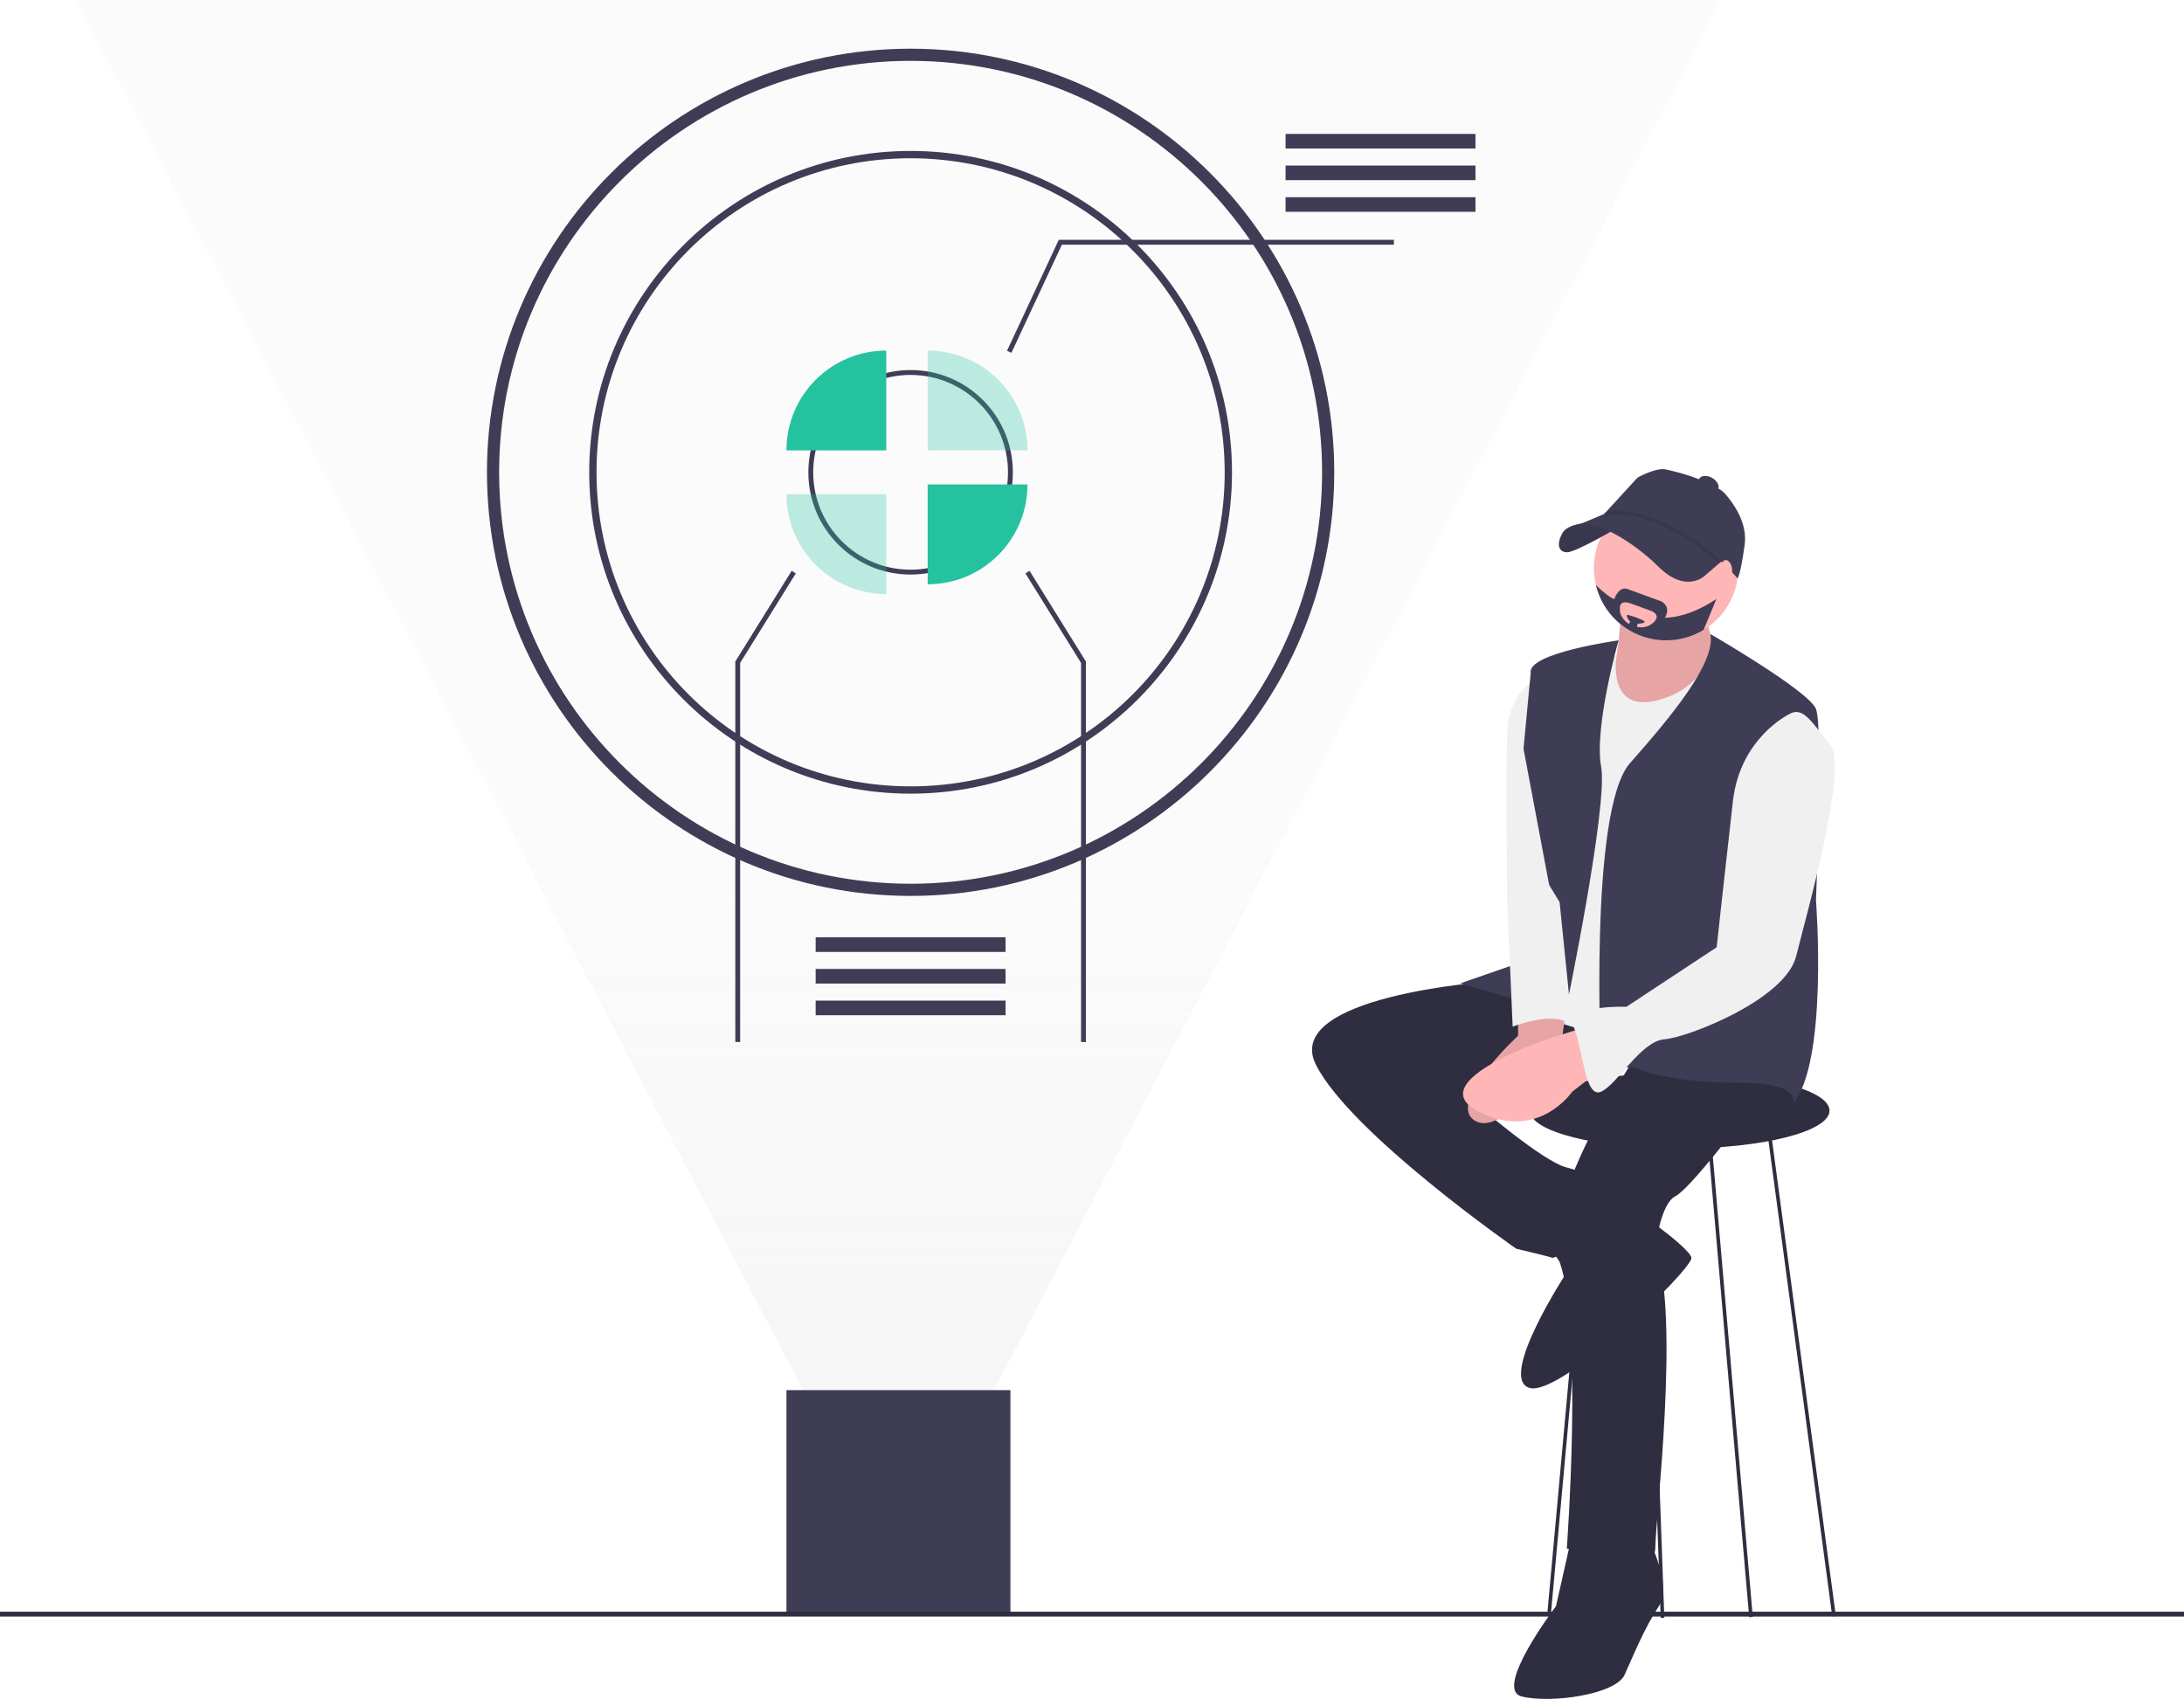
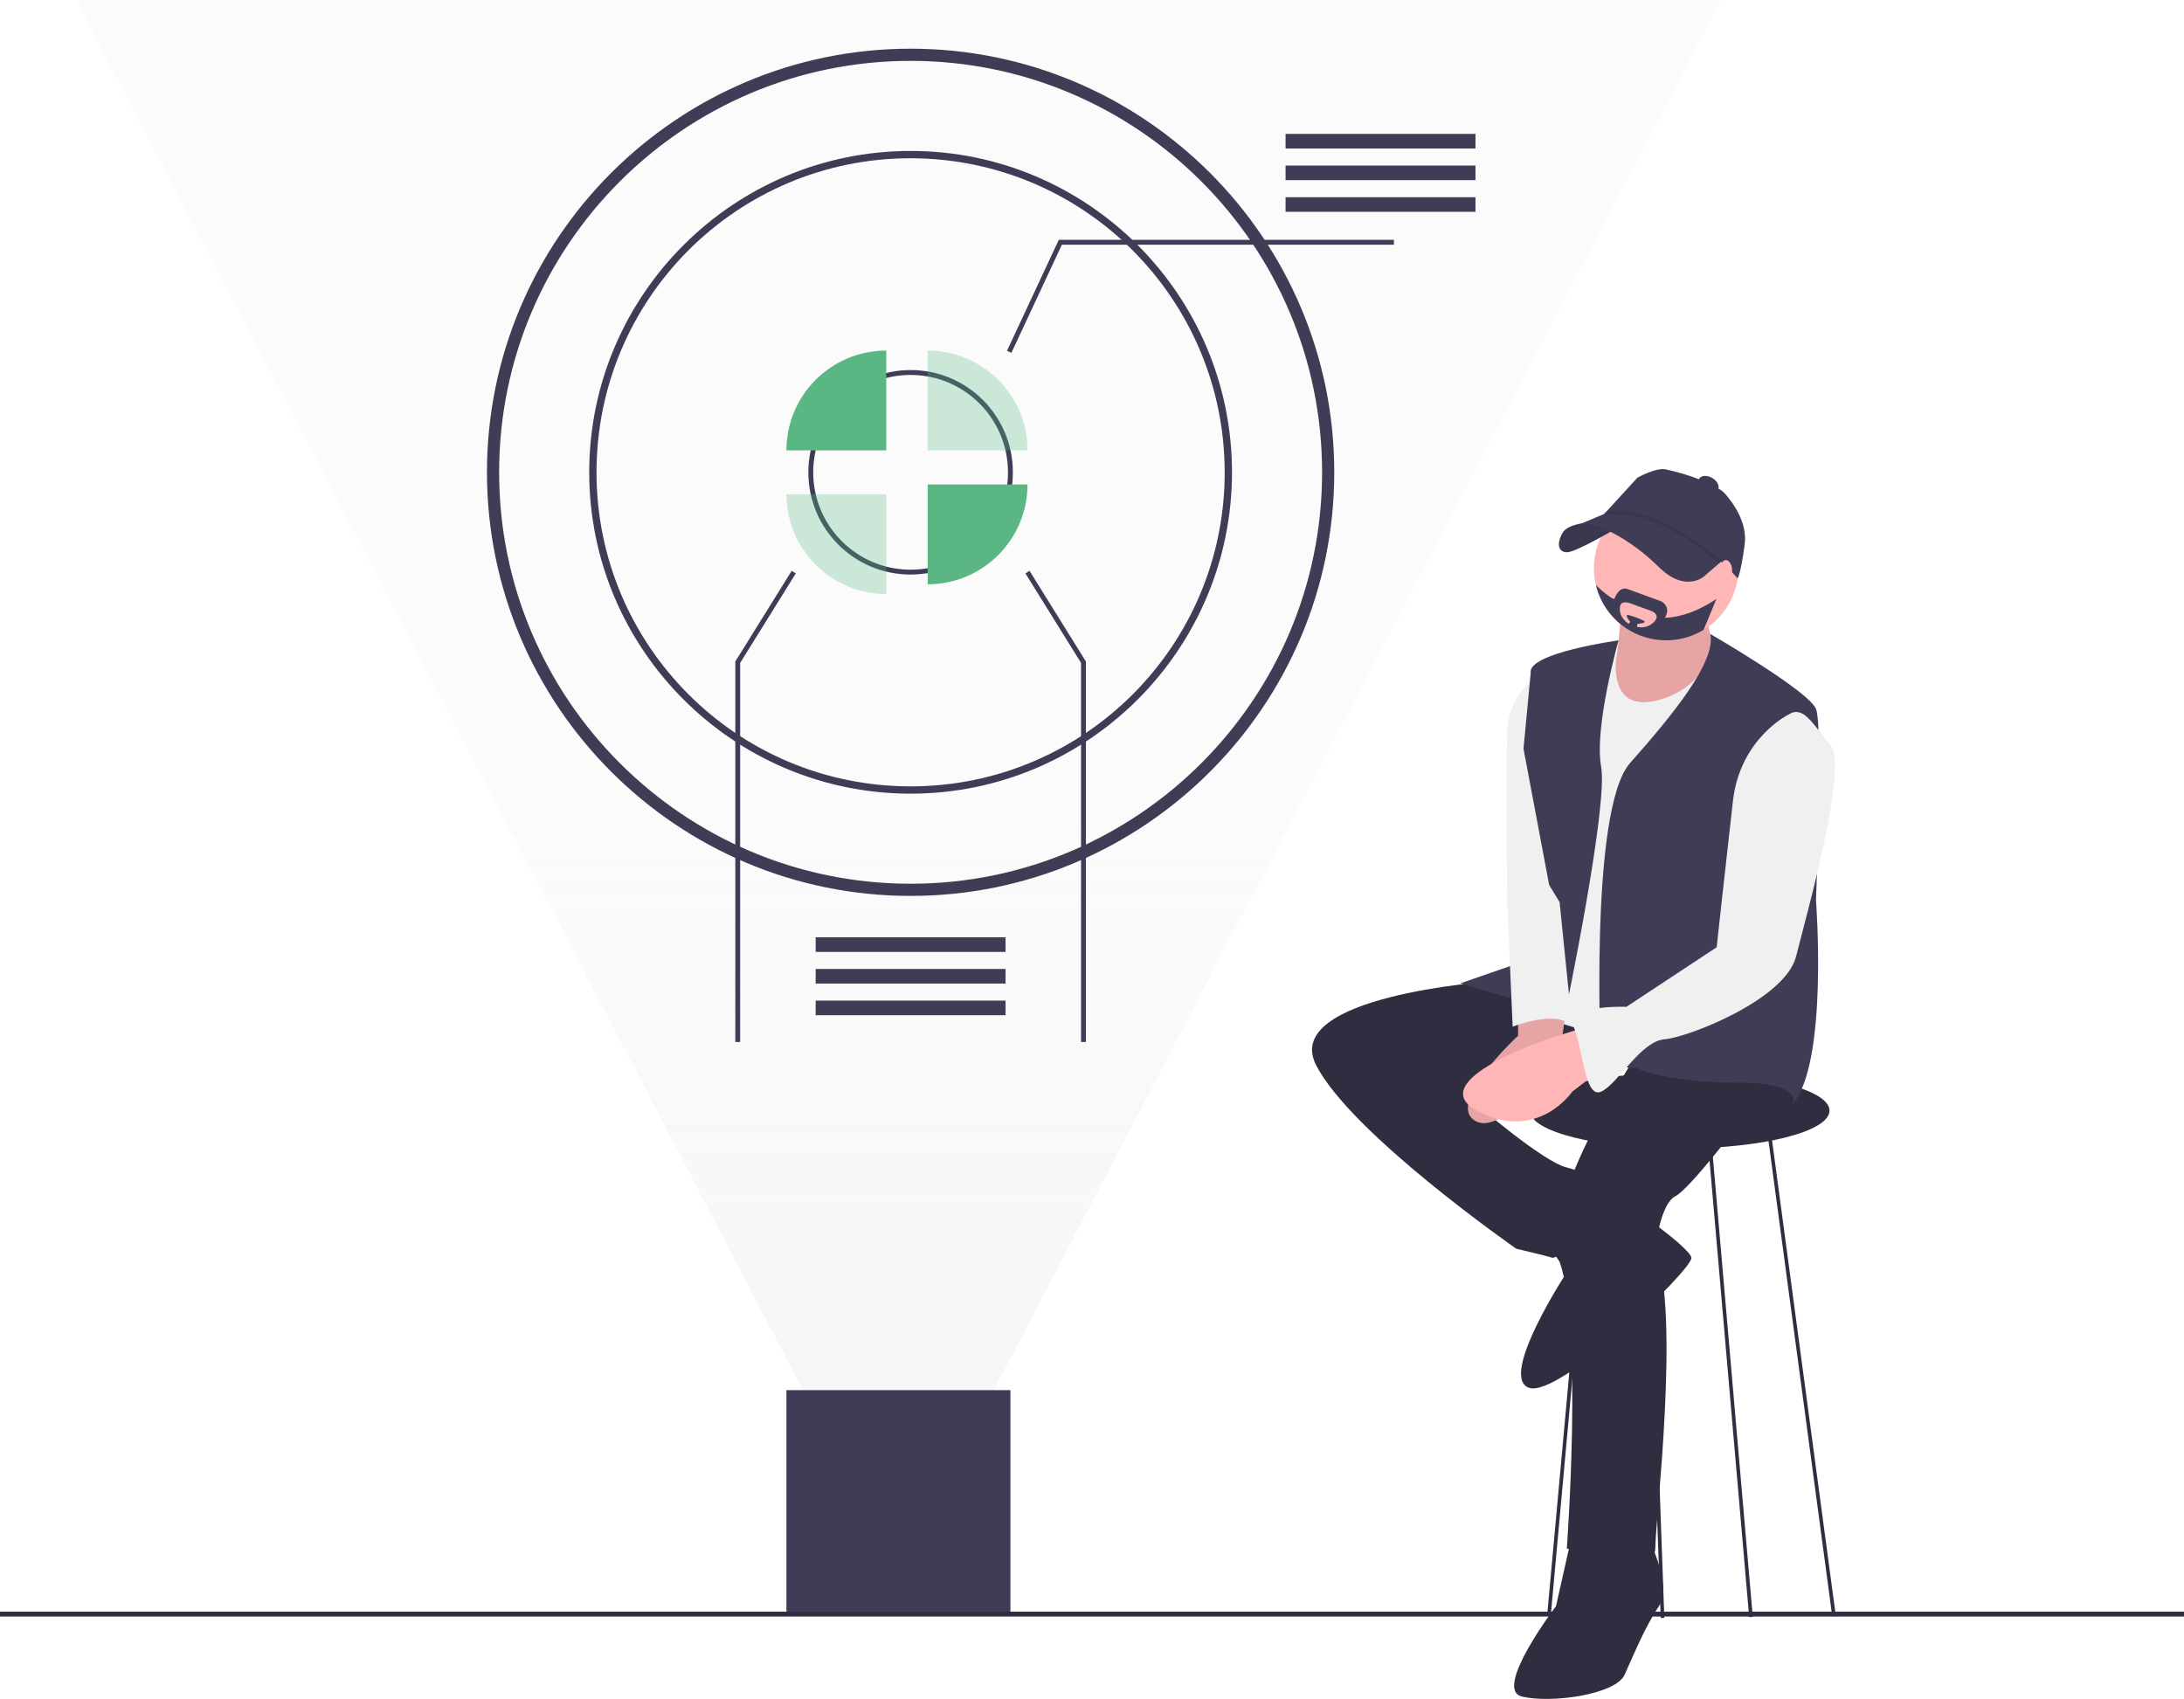
<svg xmlns="http://www.w3.org/2000/svg" id="b65f622f-853e-450a-b3c6-fb36327b0801" data-name="Layer 1" width="897" height="697.835" viewBox="0 0 897 697.835">
  <defs>
    <linearGradient id="b6650c28-d27b-462d-a47d-3aa47119cf7d" x1="369" y1="646" x2="369" gradientUnits="userSpaceOnUse">
      <stop offset="0" stop-color="#e4e4e4" />
      <stop offset="0.473" stop-color="#f0f0f0" stop-opacity="0.7" />
    </linearGradient>
  </defs>
  <polygon points="369 646 706.75 0 31.25 0 369 646 706.75 0 31.25 0 369 646" opacity="0.4" fill="url(#b6650c28-d27b-462d-a47d-3aa47119cf7d)" />
  <rect x="323" y="571" width="92" height="92" fill="#3f3d56" />
  <path d="M525.5,469.082c-95.944,0-174-78.056-174-174s78.056-174,174-174c95.944,0,174,78.056,174,174S621.444,469.082,525.5,469.082Zm0-343c-93.187,0-169,75.813-169,169s75.813,169,169,169c93.187,0,169-75.813,169-169S618.687,126.082,525.5,126.082Z" transform="translate(-151.5 -101.0823)" fill="#3f3d56" />
  <path d="M525.5,427.082c-72.785,0-132-59.215-132-132s59.215-132,132-132,132,59.215,132,132S598.285,427.082,525.5,427.082Zm0-261a129,129,0,1,0,129,129A129.146,129.146,0,0,0,525.5,166.082Z" transform="translate(-151.5 -101.0823)" fill="#3f3d56" />
  <path d="M525.5,337.082a42,42,0,1,1,42-42A42.048,42.048,0,0,1,525.5,337.082Zm0-82a40,40,0,1,0,40,40A40.045,40.045,0,0,0,525.5,255.082Z" transform="translate(-151.5 -101.0823)" fill="#3f3d56" />
-   <path d="M515.5,245.082a41,41,0,0,0-41,41h41Z" transform="translate(-151.5 -101.0823)" fill="#25c2a0" />
-   <path d="M474.5,304.082a41,41,0,0,0,41,41v-41Z" transform="translate(-151.5 -101.0823)" fill="#25c2a0" opacity="0.3" />
-   <path d="M532.5,245.082v41h41A41,41,0,0,0,532.5,245.082Z" transform="translate(-151.5 -101.0823)" fill="#25c2a0" opacity="0.3" />
-   <path d="M532.5,341.082a41,41,0,0,0,41-41h-41Z" transform="translate(-151.5 -101.0823)" fill="#25c2a0" />
+   <path d="M515.5,245.082a41,41,0,0,0-41,41h41Z" transform="translate(-151.5 -101.0823)" fill="#5ab783" />
+   <path d="M474.5,304.082a41,41,0,0,0,41,41v-41Z" transform="translate(-151.5 -101.0823)" fill="#5ab783" opacity="0.3" />
+   <path d="M532.5,245.082v41h41A41,41,0,0,0,532.5,245.082Z" transform="translate(-151.5 -101.0823)" fill="#5ab783" opacity="0.3" />
+   <path d="M532.5,341.082a41,41,0,0,0,41-41h-41Z" transform="translate(-151.5 -101.0823)" fill="#5ab783" />
  <polygon points="415.406 144.923 413.594 144.077 434.863 98.5 572.5 98.5 572.5 100.5 436.137 100.5 415.406 144.923" fill="#3f3d56" />
  <rect x="528" y="55" width="78" height="6" fill="#3f3d56" />
  <rect x="528" y="68" width="78" height="6" fill="#3f3d56" />
  <rect x="528" y="81" width="78" height="6" fill="#3f3d56" />
  <rect x="335" y="385" width="78" height="6" fill="#3f3d56" />
  <rect x="335" y="398" width="78" height="6" fill="#3f3d56" />
  <rect x="335" y="411" width="78" height="6" fill="#3f3d56" />
  <polygon points="446 428 444 428 444 272.286 421.15 235.528 422.85 234.472 446 271.714 446 428" fill="#3f3d56" />
  <polygon points="304 428 302 428 302 271.714 325.151 234.472 326.849 235.528 304 272.286 304 428" fill="#3f3d56" />
  <rect y="662" width="897" height="2" fill="#2f2e41" />
  <ellipse cx="689.863" cy="456.192" rx="61.548" ry="15.572" fill="#2f2e41" />
  <path d="M817.263,350.014s-.742,29.662-6.674,33.369,10.382,14.831,10.382,14.831l24.471-4.449,15.572-19.28s-11.123-13.348-7.415-24.471Z" transform="translate(-151.5 -101.0823)" fill="#ffb6b6" />
  <path d="M817.263,350.014s-.742,29.662-6.674,33.369,10.382,14.831,10.382,14.831l24.471-4.449,15.572-19.28s-11.123-13.348-7.415-24.471Z" transform="translate(-151.5 -101.0823)" opacity="0.1" />
  <path d="M783.894,378.934s-12.606,5.191-13.348,22.988,0,69.705,0,69.705l21.505-1.483Z" transform="translate(-151.5 -101.0823)" fill="#f0f0f0" />
  <rect x="890.676" y="564.911" width="1.483" height="200.885" transform="translate(-232.0121 23.27841) rotate(-7.63657)" fill="#2f2e41" />
  <rect x="861.385" y="568.398" width="1.483" height="197.246" transform="translate(-205.9466 -24.03837) rotate(-4.9604)" fill="#2f2e41" />
  <rect x="684.239" y="650.893" width="227.49" height="1.483" transform="translate(-74.9162 1286.071) rotate(-84.79038)" fill="#2f2e41" />
  <rect x="829.424" y="534.533" width="1.483" height="231.188" transform="translate(-174.3217 -70.83643) rotate(-2.05896)" fill="#2f2e41" />
  <path d="M763.131,504.254s-85.277,5.932-71.188,34.111,82.311,75.637,82.311,75.637,12.606,2.966,14.831,3.708,36.335-22.246,36.335-22.246-20.763-12.606-30.403-14.831-37.077-25.954-37.077-25.954l77.12-19.28-45.234-38.56Z" transform="translate(-151.5 -101.0823)" fill="#2f2e41" />
  <path d="M831.353,522.792s-48.942,69.233-39.302,96.535S795.017,737.097,795.017,737.097s36.335,11.865,36.335,0,10.382-95.658,0-123.837c0,0,2.225-17.797,8.157-20.763S866.205,562.094,866.205,562.094s22.246-10.382,19.28-20.022S831.353,522.792,831.353,522.792Z" transform="translate(-151.5 -101.0823)" fill="#2f2e41" />
  <path d="M865.463,334.442A29.662,29.662,0,1,1,835.802,304.78,29.649,29.649,0,0,1,865.463,334.442Z" transform="translate(-151.5 -101.0823)" fill="#ffb6b6" />
  <path d="M855.082,364.103s44.492,18.538,37.818,42.268-20.763,126.062-42.268,126.062-66.738-11.865-69.705-16.314,11.123-94.917,11.123-94.917,17.038-55.159,23.35-50.567c0,0-4.07,23.872,17.435,17.939S855.082,364.103,855.082,364.103Z" transform="translate(-151.5 -101.0823)" fill="#f0f0f0" />
  <path d="M816.287,364.103s-37.584,5.191-36.101,13.348l-2.966,31.145L789.085,471.626l-1.483,20.763-36.335,12.606,43.009,12.606s17.797-85.277,14.831-101.591S816.287,364.103,816.287,364.103Z" transform="translate(-151.5 -101.0823)" fill="#3f3d56" />
  <path d="M853.93,361.477s40.454,23.39,43.42,30.805,0,78.603,0,78.603,5.191,66.738-9.64,83.794c0,0,5.191-8.898-22.246-8.898s-40.785-5.191-41.526-5.932-14.831,0-14.831,0-5.191-106.04,11.865-125.32S856.486,372.939,853.93,361.477Z" transform="translate(-151.5 -101.0823)" fill="#3f3d56" />
  <path d="M774.996,517.602v8.898S745.334,553.937,757.199,561.352,792.051,534.657,792.051,534.657l2.794-19.82Z" transform="translate(-151.5 -101.0823)" fill="#ffb6b6" />
  <path d="M774.996,517.602v8.898S745.334,553.937,757.199,561.352,792.051,534.657,792.051,534.657l2.794-19.82Z" transform="translate(-151.5 -101.0823)" opacity="0.1" />
  <path d="M786.86,611.777l8.157,11.865s-28.178,43.009-15.572,47.458,67.48-48.942,66.738-53.391-26.695-22.246-26.695-22.246Z" transform="translate(-151.5 -101.0823)" fill="#2f2e41" />
  <path d="M797.242,731.165l-6.674,29.662S764.614,794.937,776.479,797.903s38.56-.742,42.268-8.898,8.157-19.28,14.089-28.178-5.191-29.662-5.191-29.662Z" transform="translate(-151.5 -101.0823)" fill="#2f2e41" />
  <path d="M775.737,458.279l-5.191,13.348,2.225,51.166s18.538-7.415,24.471,0l-5.191-51.166-8.157-13.348Z" transform="translate(-151.5 -101.0823)" fill="#f0f0f0" />
  <path d="M803.174,522.792,789.085,527.242s-54.874,17.797-30.403,30.403,38.56-8.157,38.56-8.157l9.64-7.415Z" transform="translate(-151.5 -101.0823)" fill="#ffb6b6" />
  <path d="M886.227,394.506s-20.022,9.64-22.988,35.594-6.674,60.065-6.674,60.065l-37.077,24.471s-25.356-1.006-21.576,8.395,4.521,29.423,11.195,26.457,16.314-20.763,25.954-21.505,49.683-16.314,54.132-34.111,21.505-77.862,14.089-86.76S892.159,390.799,886.227,394.506Z" transform="translate(-151.5 -101.0823)" fill="#f0f0f0" />
  <path d="M807.73,315.534s-11.868-.18-14.455,4.404-1.737,7.908,1.771,7.992,19.843-9.54,19.843-9.54Z" transform="translate(-151.5 -101.0823)" fill="#3f3d56" />
  <path d="M807.73,315.534s-11.868-.18-14.455,4.404-1.737,7.908,1.771,7.992,19.843-9.54,19.843-9.54Z" transform="translate(-151.5 -101.0823)" opacity="0.1" />
  <path d="M859.605,330.71l-8.117,7.033s-7.707,7.146-18.8-3.856-26.783-19.738-33.247-17.105l16.477-6.936,16.012-.444,18.193,7.661Z" transform="translate(-151.5 -101.0823)" fill="#3f3d56" />
  <path d="M865.146,338.636a101.032,101.032,0,0,0-10.185-9.988c-6.996-6.006-16.887-12.946-27.407-15.377,0,0-10.553-3.349-18.064-.121l14.522-15.861s7.849-4.458,11.952-3.328c0,0,13.801,2.968,17.705,6.436.11.097.211.195.304.291h0a10.1,10.1,0,0,1,6.151,3.332c3.554,4.06,9.143,12.017,7.931,20.852C866.305,337.632,865.146,338.636,865.146,338.636Z" transform="translate(-151.5 -101.0823)" fill="#3f3d56" />
  <path d="M857.682,332.529c-29.895-25.19-46.886-19.712-47.054-19.654l-.492-1.399c.715-.252,17.867-5.895,48.502,19.919Z" transform="translate(-151.5 -101.0823)" opacity="0.1" />
  <ellipse cx="853.228" cy="299.96" rx="2.966" ry="4.449" transform="translate(15.34101 787.8149) rotate(-60)" fill="#3f3d56" />
  <ellipse cx="860.643" cy="334.812" rx="2.225" ry="3.708" transform="translate(-190.8577 26.83769) rotate(-8.31107)" fill="#ffb6b6" />
  <path d="M835.29,354.849c2.84-4.746-1.535-6.785-1.535-6.785s-10.011-3.648-13.733-5.013c-3.73-1.357-5.465,4.012-5.465,4.012-.675.319-4.738-2.781-7.593-5.658a29.673,29.673,0,0,0,44.24,18.39l5.25-12.688C849.208,351.94,842.147,354.592,835.29,354.849Zm-4.546,1.787a7.309,7.309,0,0,1-6.926,1.921l.23-1.246s4.301-.215,2.484-1.32a33.998,33.998,0,0,0-6.281-2.291s-1.372-.497.015,1.787l.771.949-.556.905s-4.034-2.358-3.656-6.444c0,0-.423-3.715,4.479-1.928,4.909,1.795,8.446,3.077,8.446,3.077S833.866,353.551,830.745,356.636Z" transform="translate(-151.5 -101.0823)" fill="#3f3d56" />
</svg>
